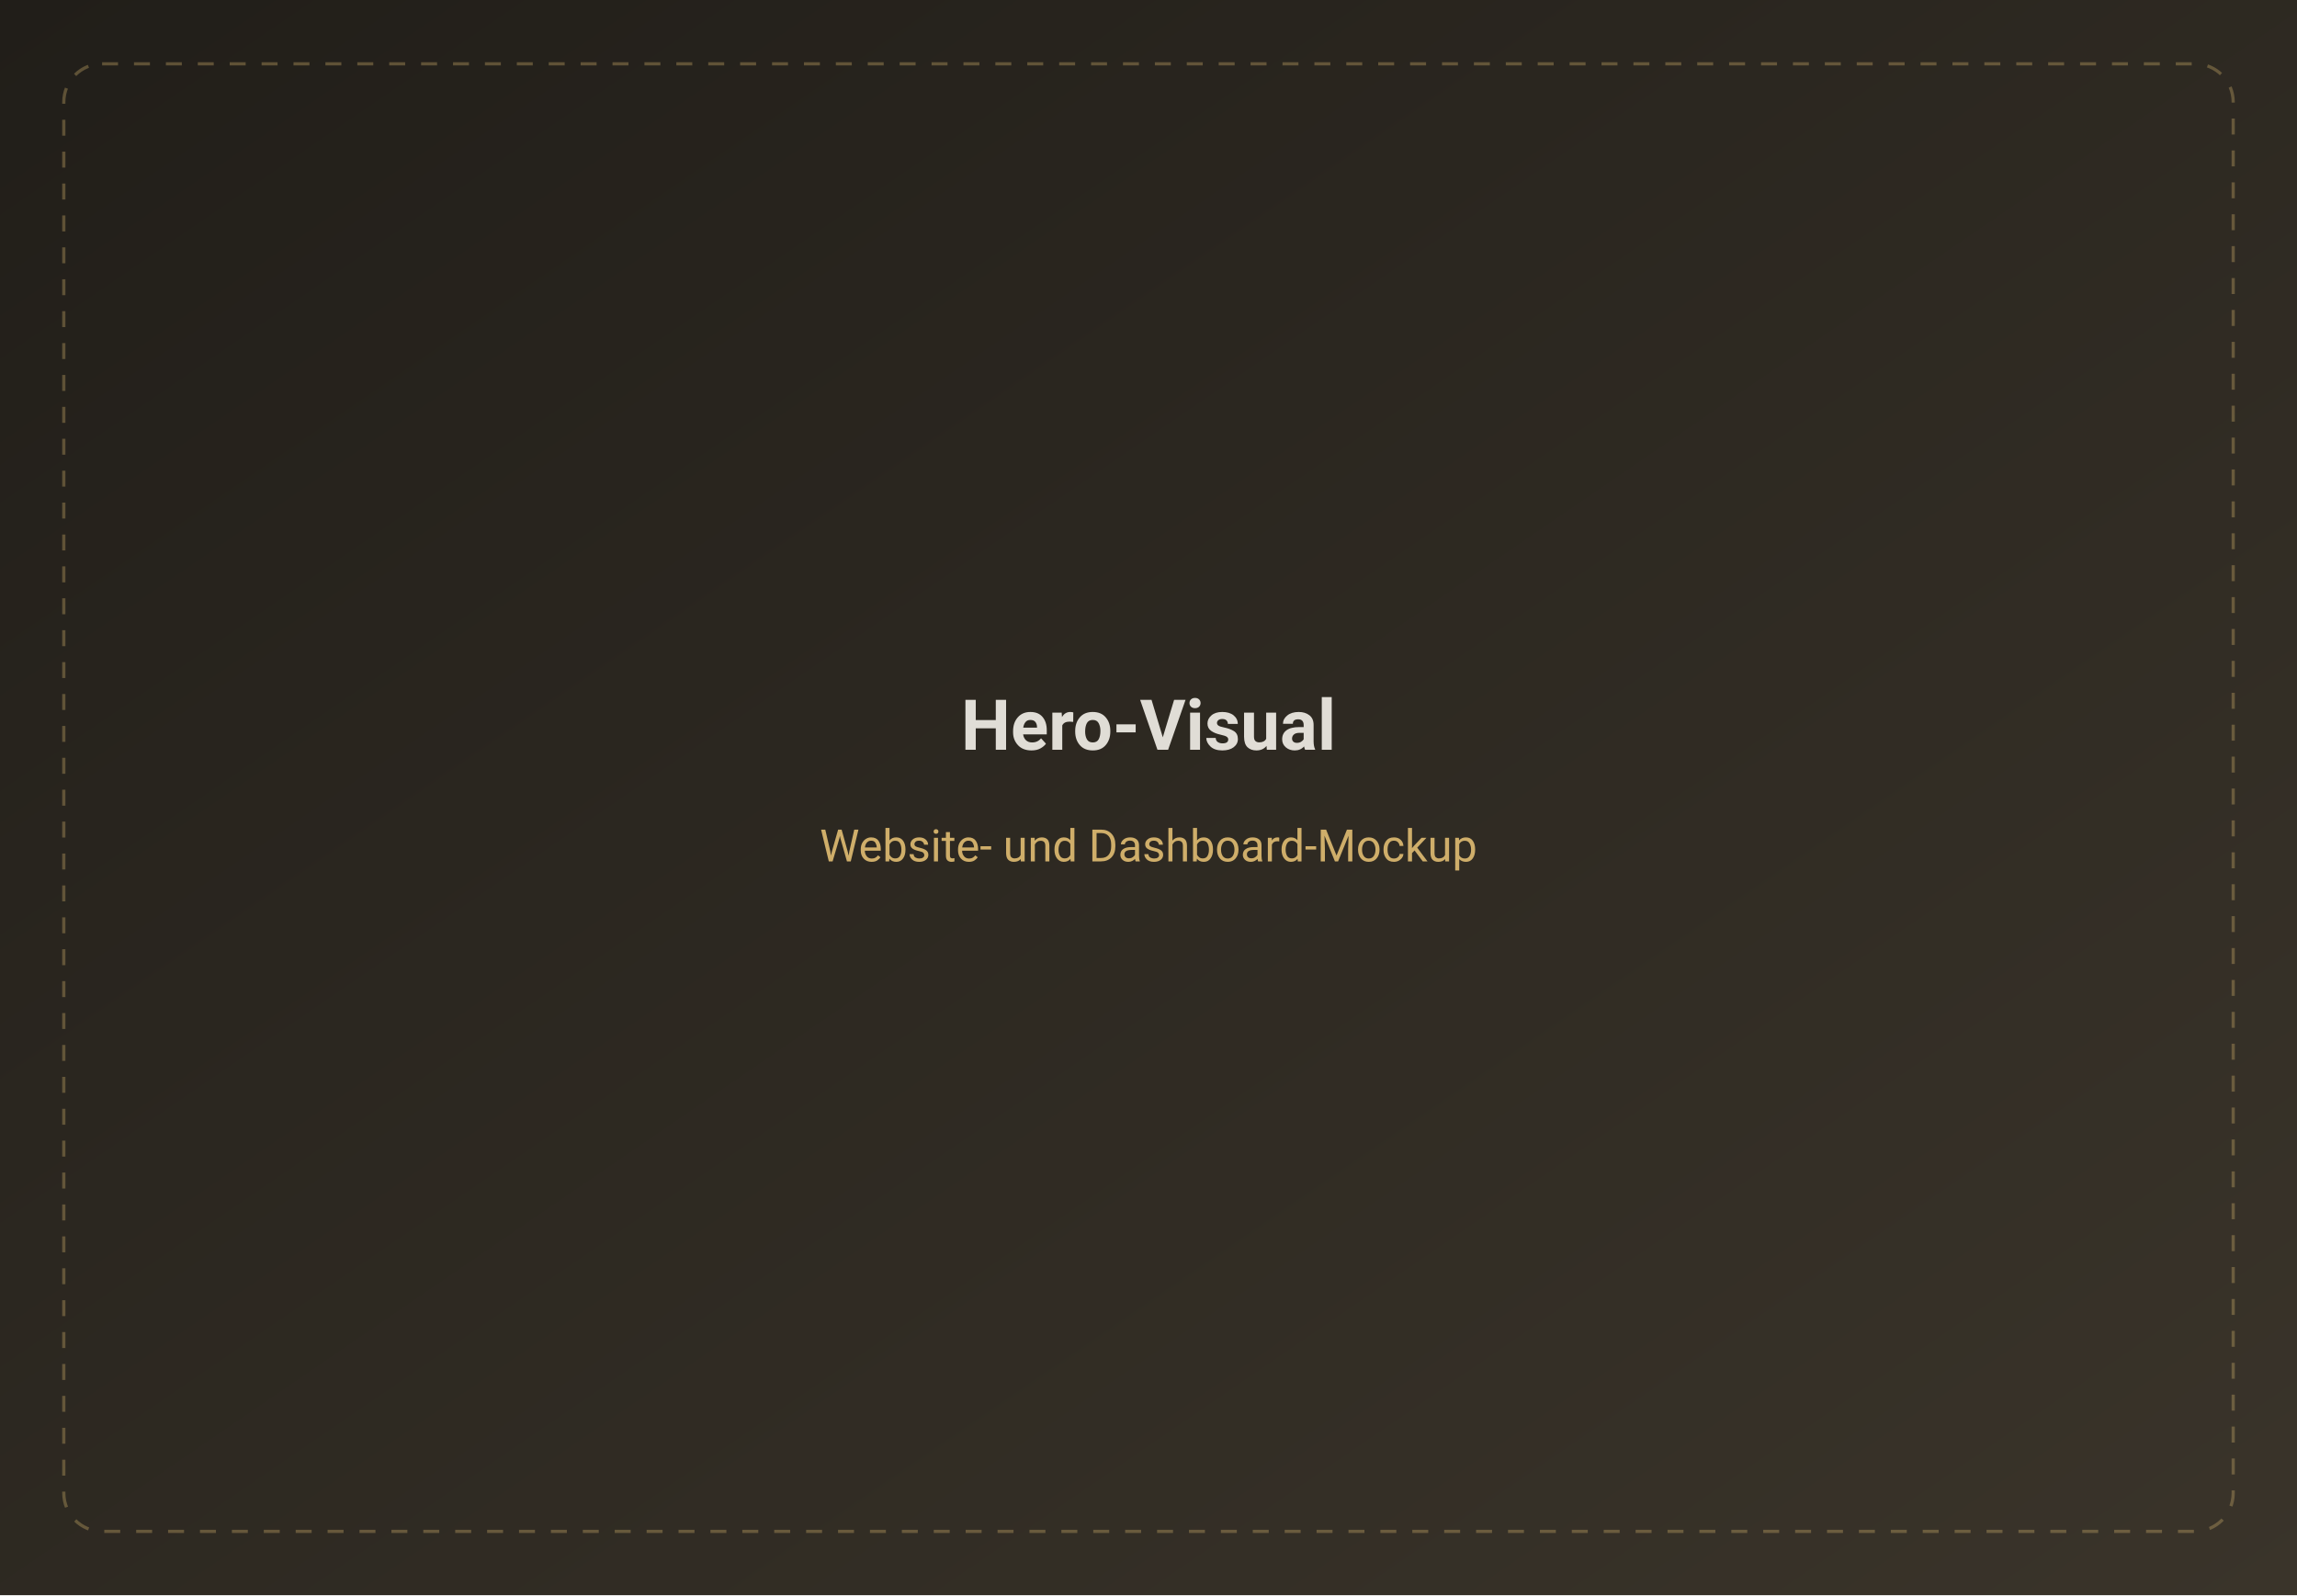
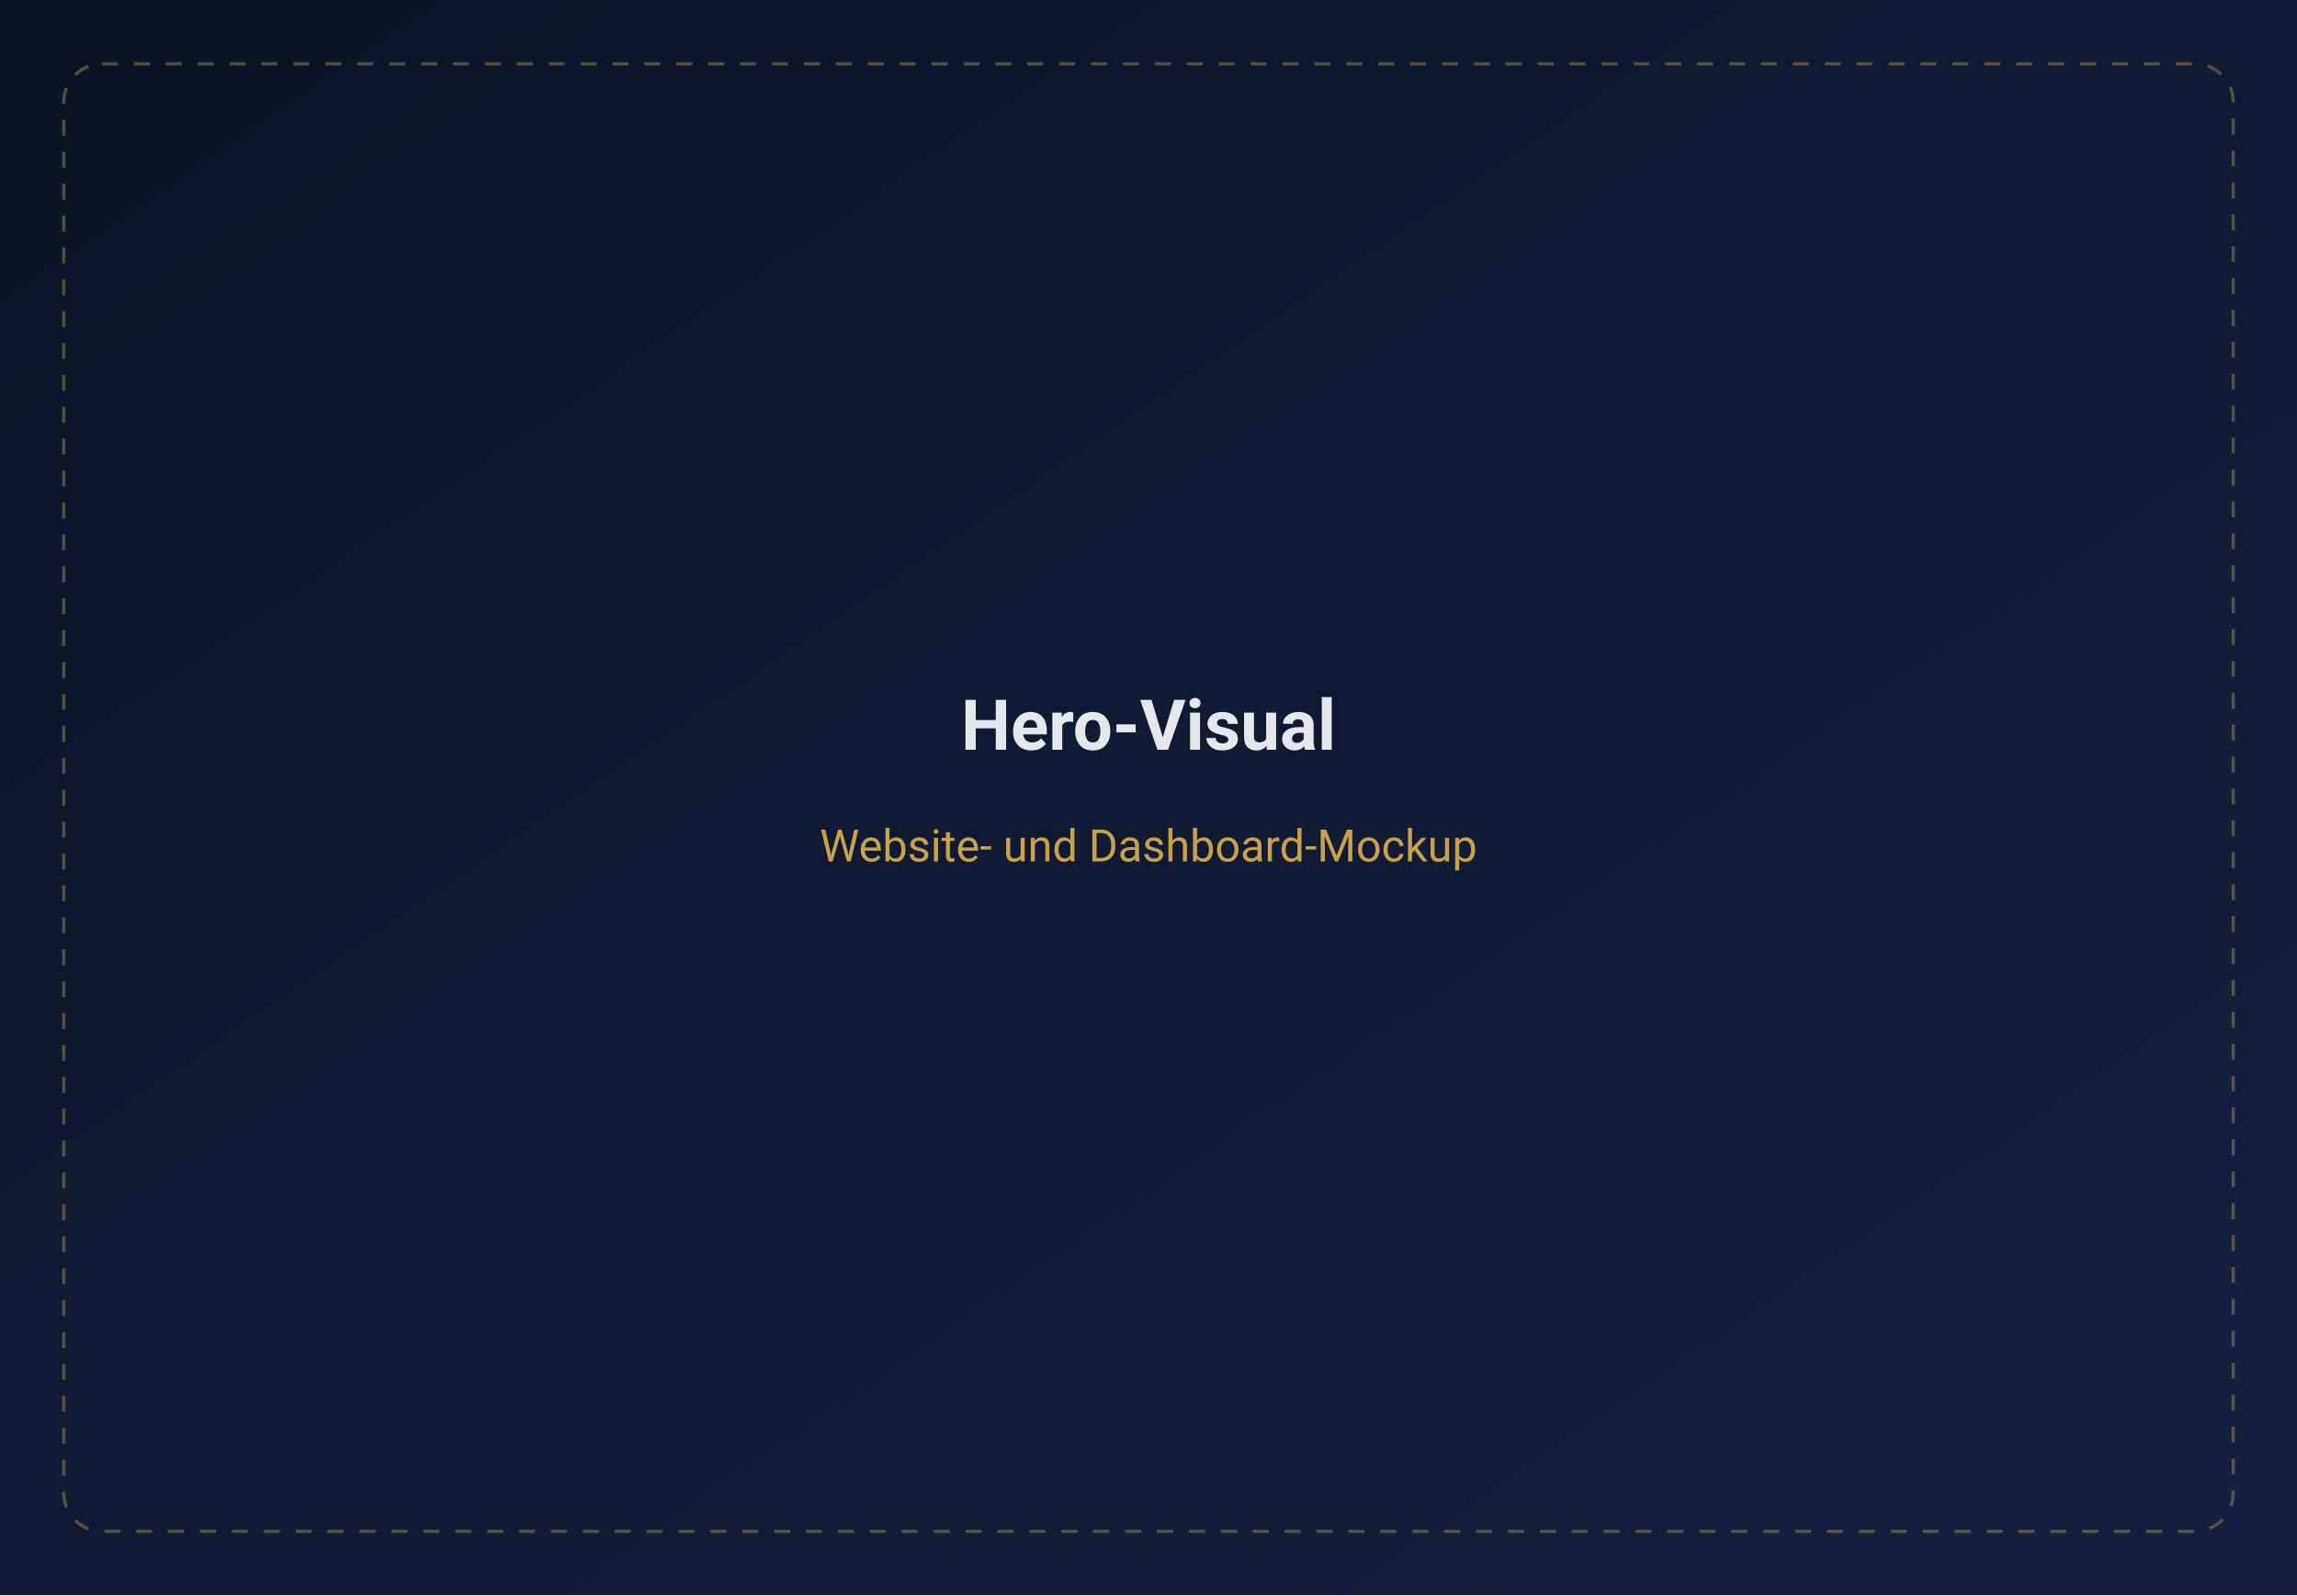
<svg xmlns="http://www.w3.org/2000/svg" width="1440" height="1000" viewBox="0 0 1440 1000" role="img" aria-label="Platzhalter: Hero-Visual – Website- und Dashboard-Mockup">
  <defs>
    <linearGradient id="g" x1="0" y1="0" x2="1" y2="1">
-       <stop offset="0" stop-color="#211e19" />
-       <stop offset="1" stop-color="#3a342a" />
+       <stop offset="0" stop-color="#0B1426" />
+       <stop offset="1" stop-color="#152040" />
    </linearGradient>
  </defs>
  <rect width="1440" height="1000" fill="url(#g)" />
-   <rect x="40" y="40" width="1360" height="920" rx="24" fill="none" stroke="#cfae6a" stroke-opacity="0.35" stroke-width="2" stroke-dasharray="10 10" />
-   <text x="50%" y="47%" text-anchor="middle" font-family="ui-sans-serif, system-ui, -apple-system, 'Segoe UI', Roboto, Arial, sans-serif" font-size="44" font-weight="700" fill="#f4f1ea" fill-opacity="0.9">Hero-Visual</text>
-   <text x="50%" y="54%" text-anchor="middle" font-family="ui-sans-serif, system-ui, -apple-system, 'Segoe UI', Roboto, Arial, sans-serif" font-size="28" fill="#cfae6a">Website- und Dashboard-Mockup</text>
+   <rect x="40" y="40" width="1360" height="920" rx="24" fill="none" stroke="#C8A14A" stroke-opacity="0.4" stroke-width="2" stroke-dasharray="10 10" />
+   <text x="50%" y="47%" text-anchor="middle" font-family="ui-sans-serif, system-ui, -apple-system, 'Segoe UI', Roboto, Arial, sans-serif" font-size="44" font-weight="700" fill="#F6F8FC" fill-opacity="0.92">Hero-Visual</text>
+   <text x="50%" y="54%" text-anchor="middle" font-family="ui-sans-serif, system-ui, -apple-system, 'Segoe UI', Roboto, Arial, sans-serif" font-size="28" fill="#C8A14A">Website- und Dashboard-Mockup</text>
</svg>
